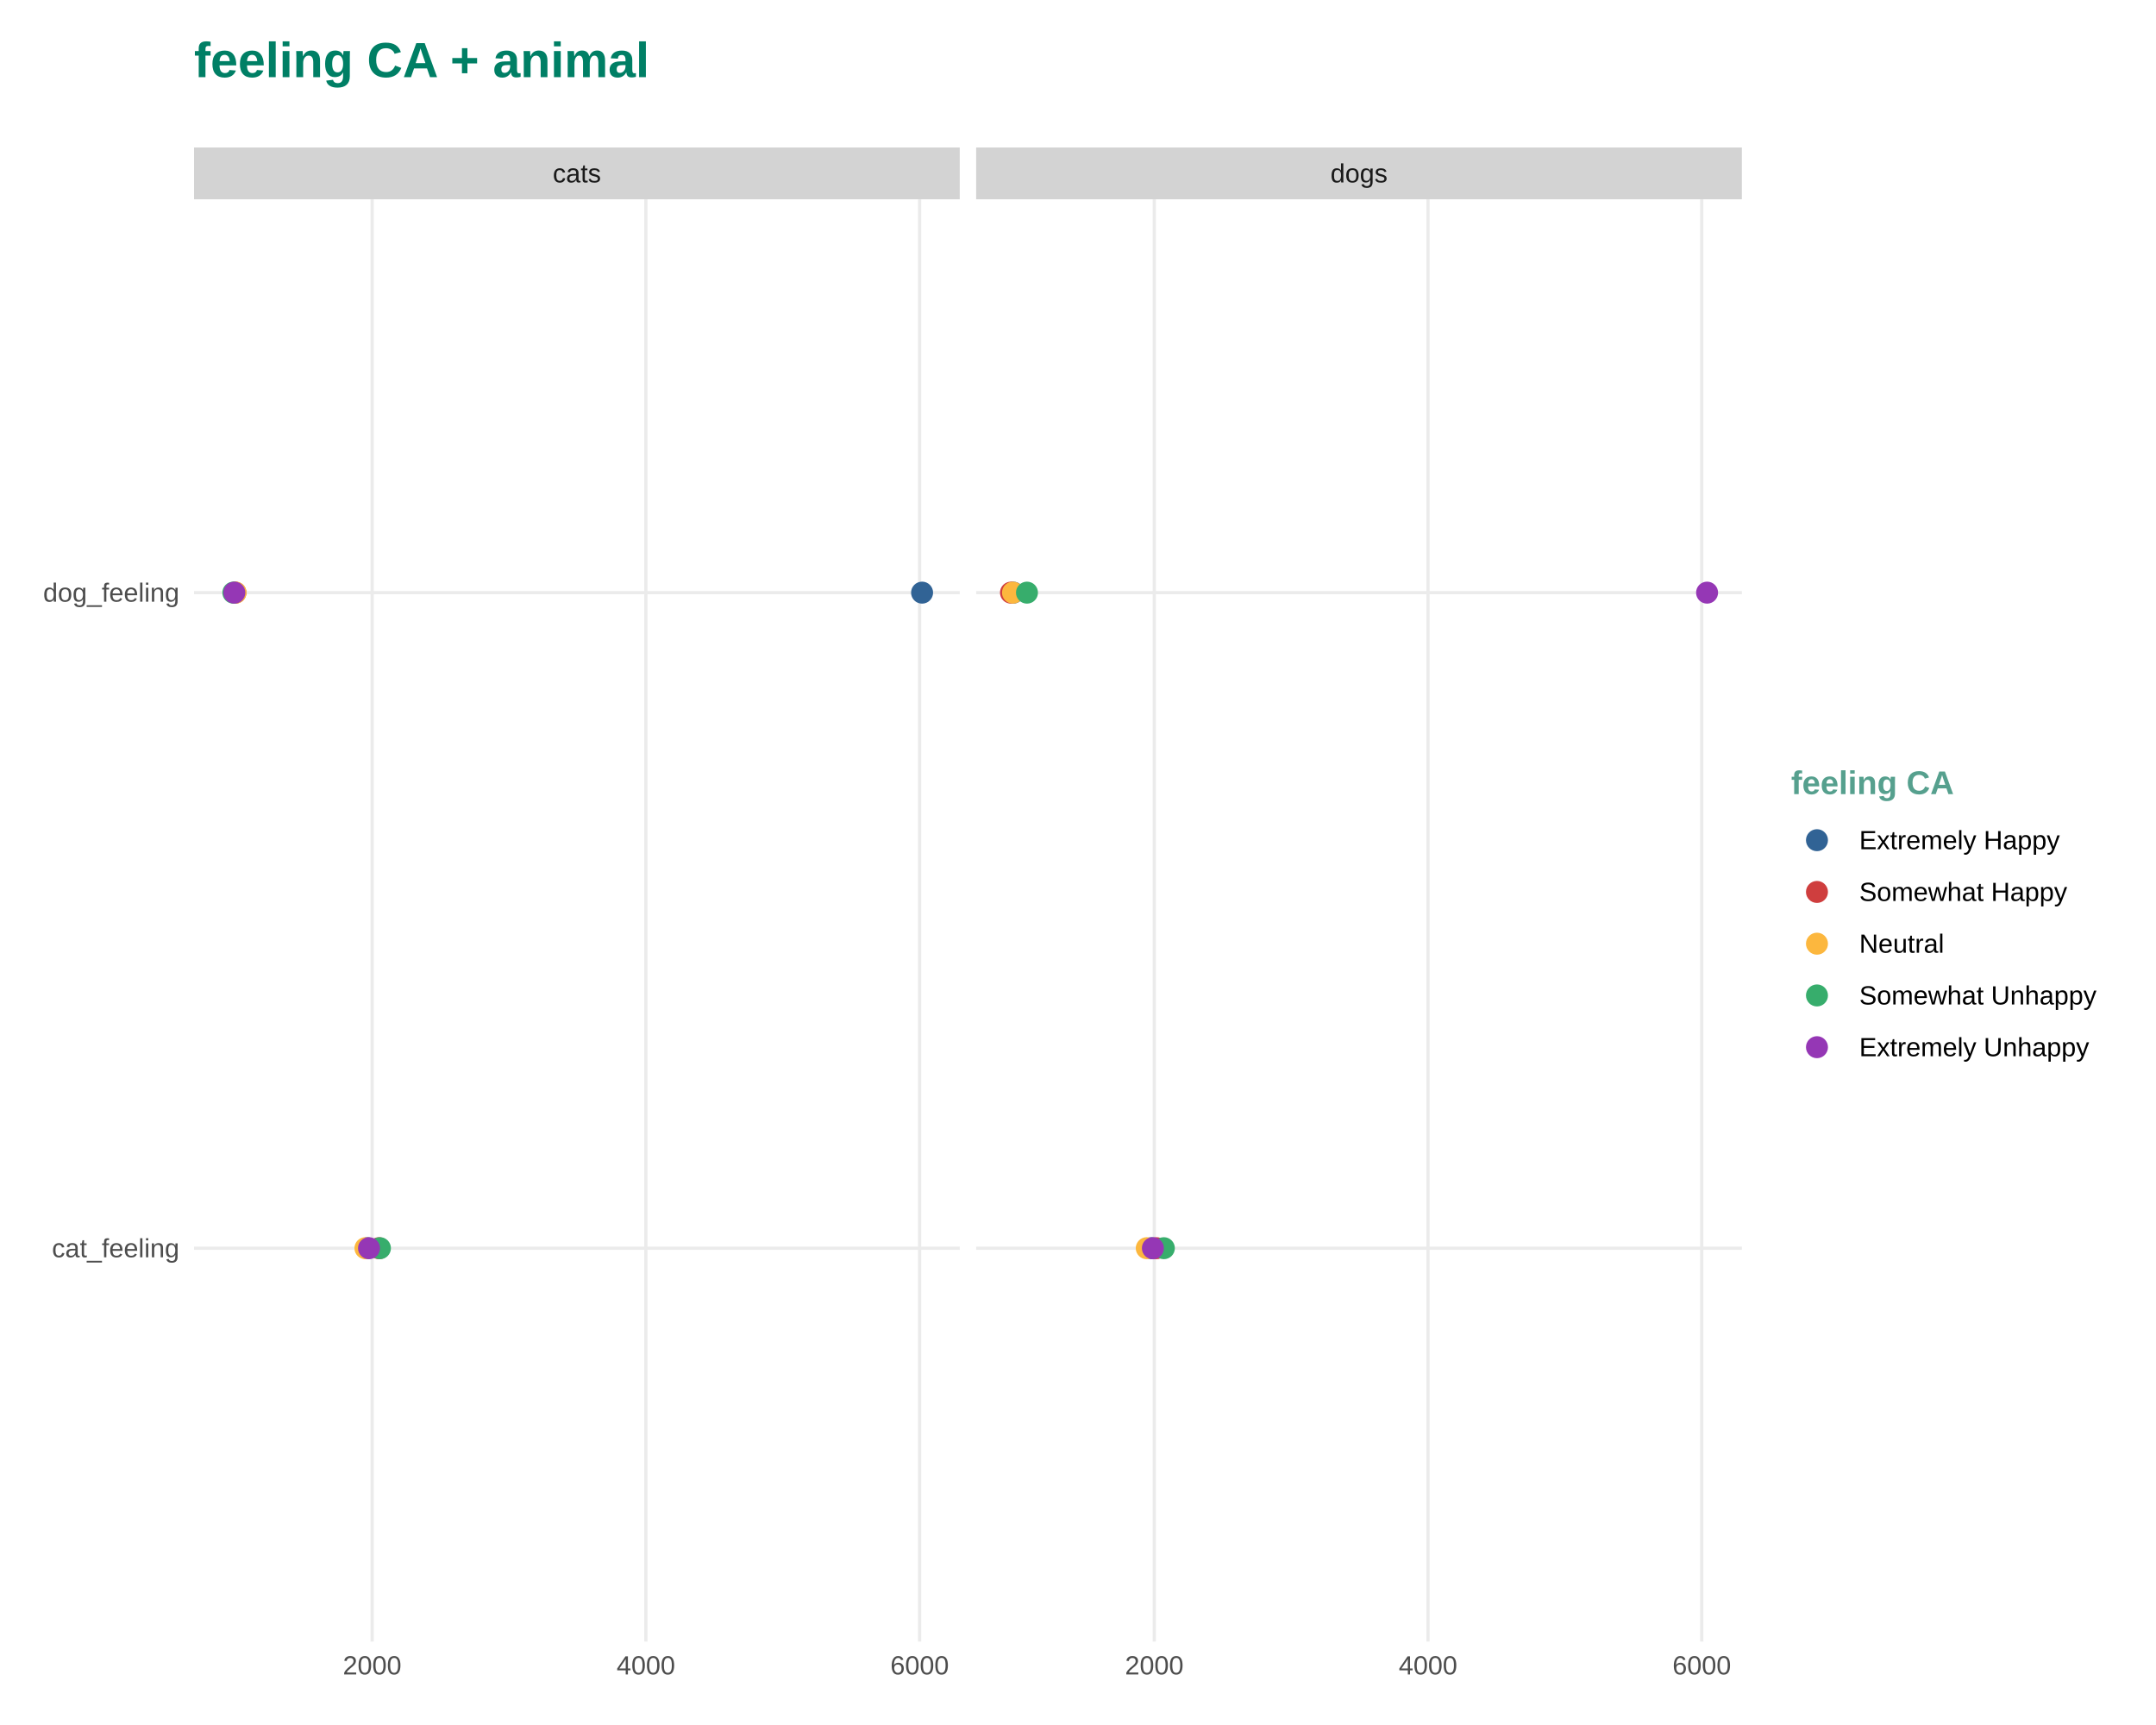
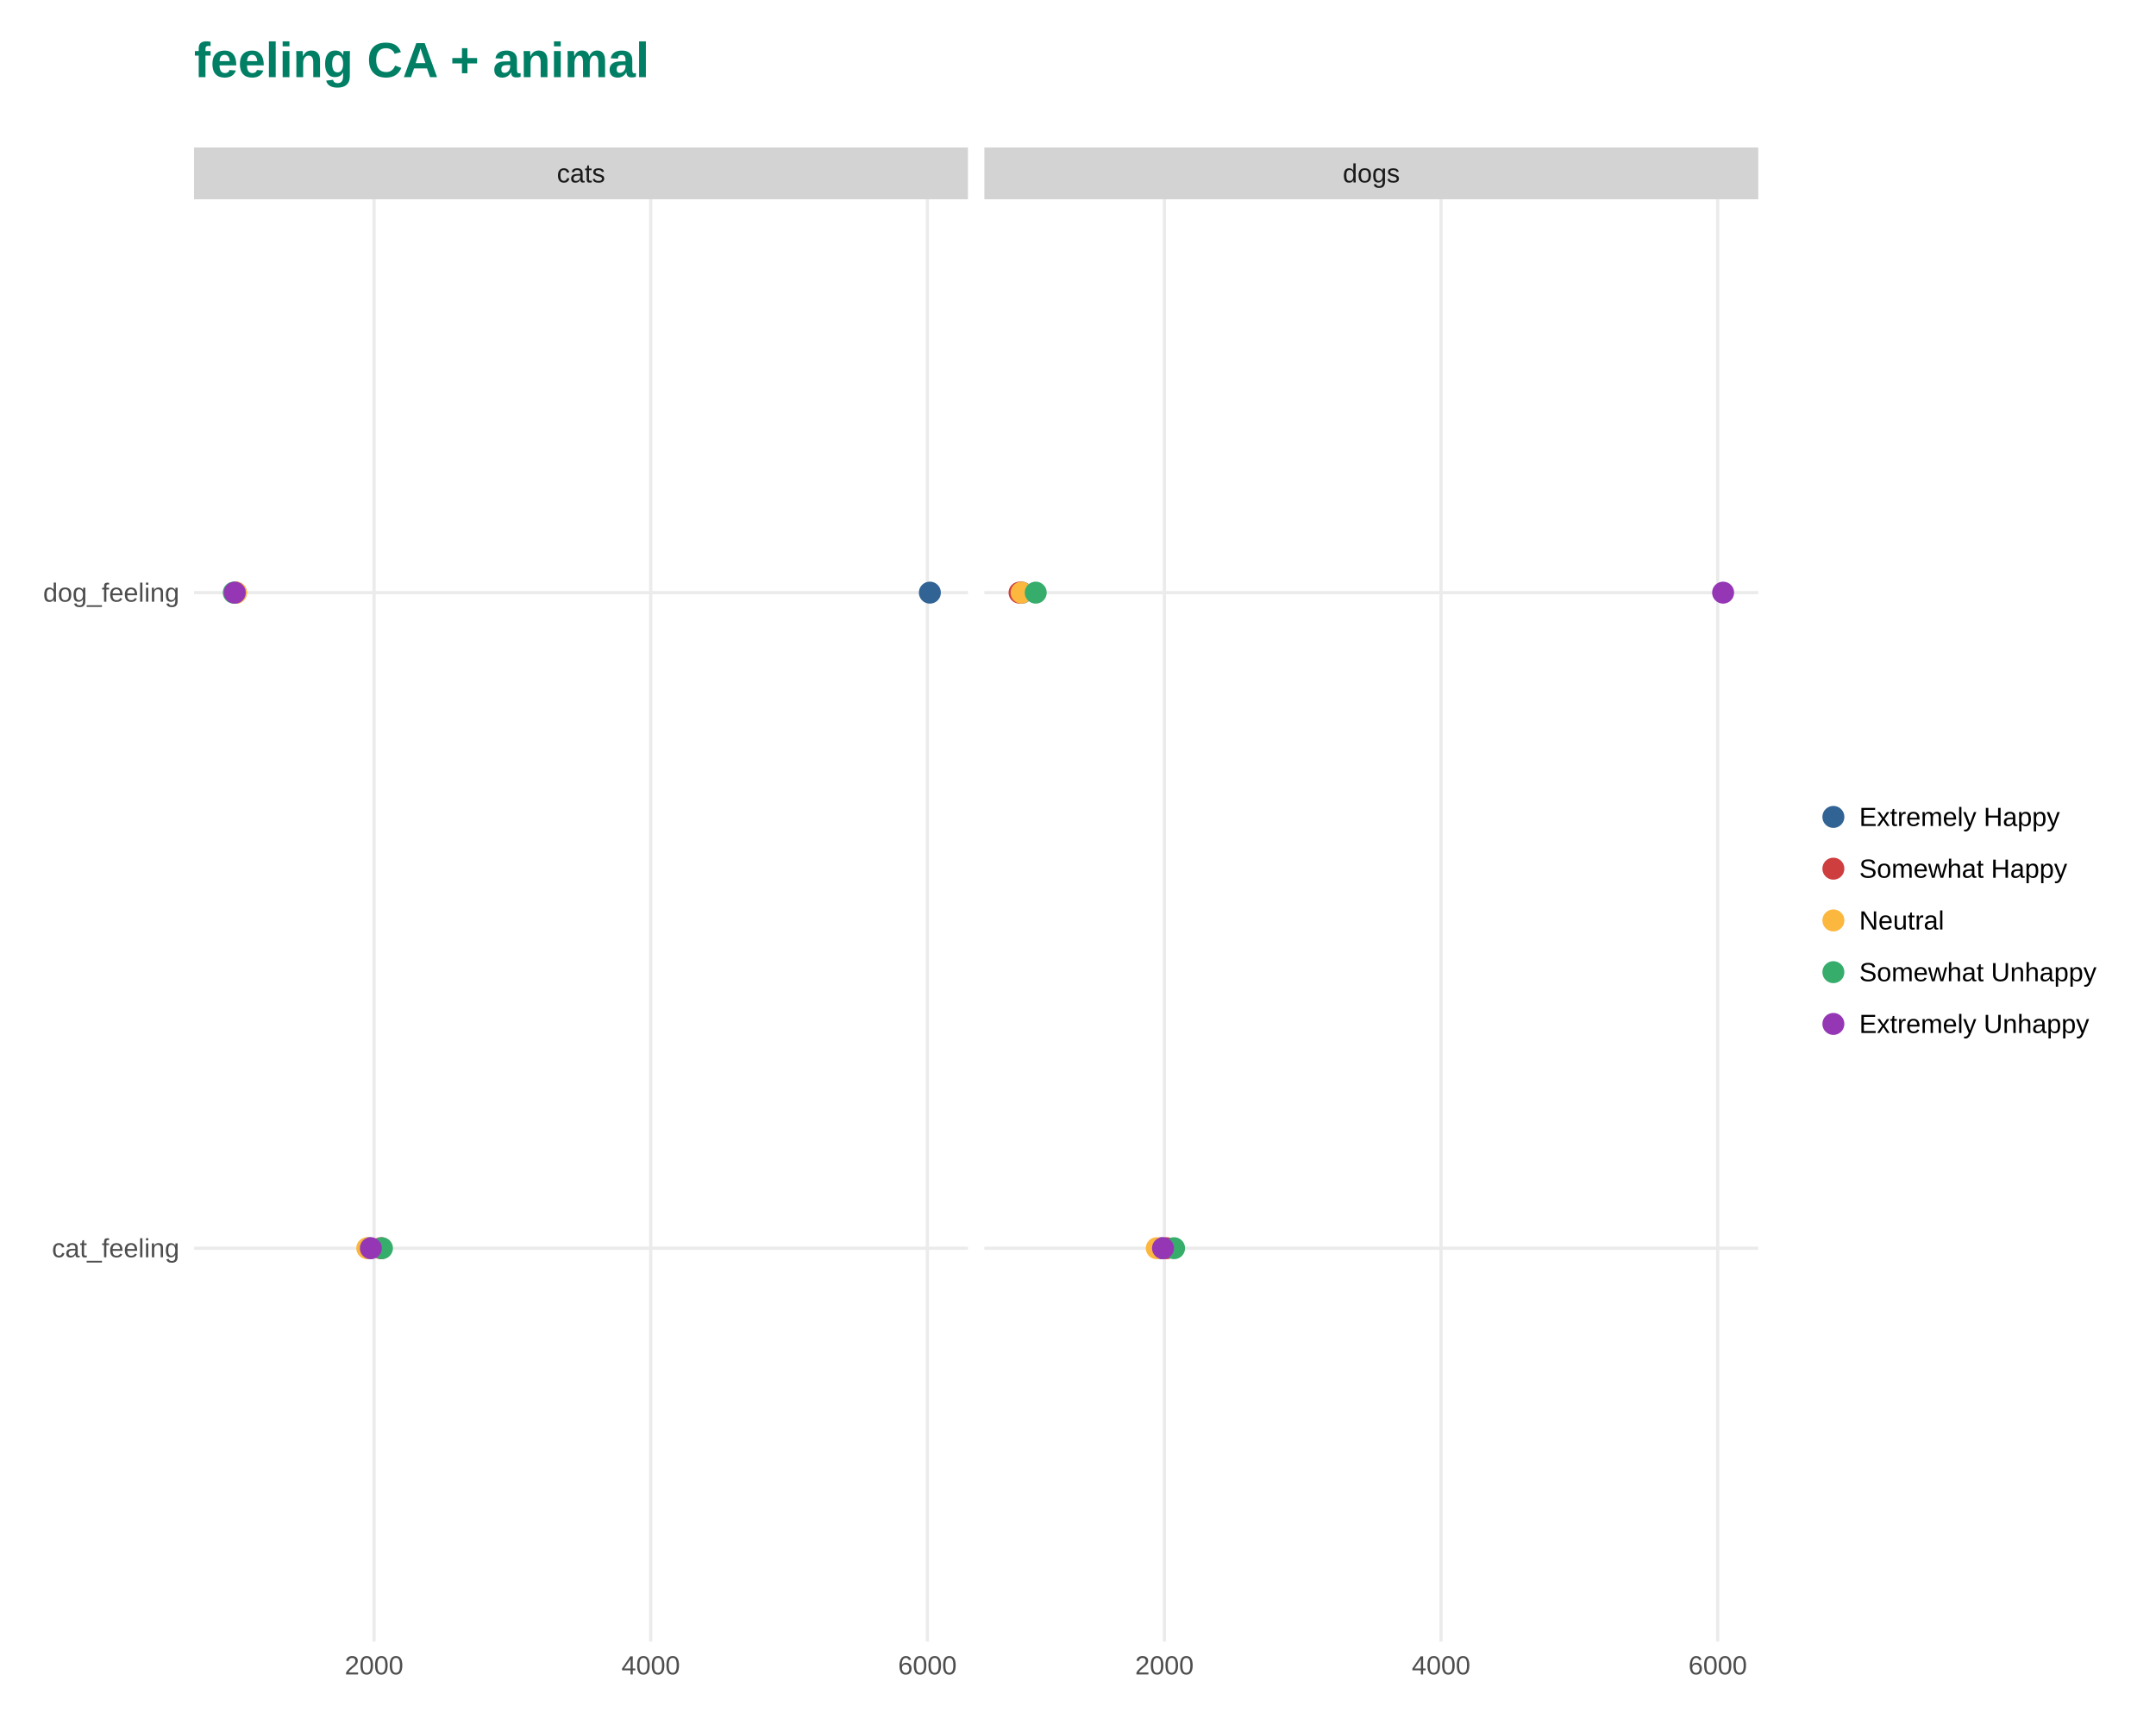
<svg xmlns="http://www.w3.org/2000/svg" viewBox="0 0 720.00 576.00">
  <defs>
    <style type="text/css">
    line, polyline, polygon, path, rect, circle {
      fill: none;
      stroke: #000000;
      stroke-linecap: round;
      stroke-linejoin: round;
      stroke-miterlimit: 10.00;
    }
  </style>
  </defs>
  <rect width="100%" height="100%" style="stroke: none; fill: #FFFFFF;" />
  <defs>
-     <clipPath id="cpNjQuODB8MzIwLjUxfDU0OC4xNHw2Ni41NQ==">
-       <rect x="64.80" y="66.55" width="255.71" height="481.59" />
+     <clipPath id="cpNjQuODB8MzIzLjI1fDU0OC4xNHw2Ni41NQ==">
+       <rect x="64.80" y="66.55" width="258.45" height="481.59" />
    </clipPath>
  </defs>
-   <polyline points="64.80,416.79 320.51,416.79 " style="stroke-width: 1.07; stroke: #EBEBEB; stroke-linecap: butt;" clip-path="url(#cpNjQuODB8MzIwLjUxfDU0OC4xNHw2Ni41NQ==)" />
-   <polyline points="64.80,197.89 320.51,197.89 " style="stroke-width: 1.07; stroke: #EBEBEB; stroke-linecap: butt;" clip-path="url(#cpNjQuODB8MzIwLjUxfDU0OC4xNHw2Ni41NQ==)" />
-   <polyline points="124.28,548.14 124.28,66.55 " style="stroke-width: 1.07; stroke: #EBEBEB; stroke-linecap: butt;" clip-path="url(#cpNjQuODB8MzIwLjUxfDU0OC4xNHw2Ni41NQ==)" />
-   <polyline points="215.69,548.14 215.69,66.55 " style="stroke-width: 1.07; stroke: #EBEBEB; stroke-linecap: butt;" clip-path="url(#cpNjQuODB8MzIwLjUxfDU0OC4xNHw2Ni41NQ==)" />
-   <polyline points="307.11,548.14 307.11,66.55 " style="stroke-width: 1.07; stroke: #EBEBEB; stroke-linecap: butt;" clip-path="url(#cpNjQuODB8MzIwLjUxfDU0OC4xNHw2Ni41NQ==)" />
-   <circle cx="122.68" cy="416.79" r="2.49pt" style="stroke-width: 0.71; stroke: #316395; fill: #316395;" clip-path="url(#cpNjQuODB8MzIwLjUxfDU0OC4xNHw2Ni41NQ==)" />
-   <circle cx="307.93" cy="197.89" r="2.49pt" style="stroke-width: 0.71; stroke: #316395; fill: #316395;" clip-path="url(#cpNjQuODB8MzIwLjUxfDU0OC4xNHw2Ni41NQ==)" />
-   <circle cx="126.56" cy="416.79" r="2.49pt" style="stroke-width: 0.71; stroke: #CF3E3E; fill: #CF3E3E;" clip-path="url(#cpNjQuODB8MzIwLjUxfDU0OC4xNHw2Ni41NQ==)" />
-   <circle cx="78.62" cy="197.89" r="2.49pt" style="stroke-width: 0.71; stroke: #CF3E3E; fill: #CF3E3E;" clip-path="url(#cpNjQuODB8MzIwLjUxfDU0OC4xNHw2Ni41NQ==)" />
-   <circle cx="122.04" cy="416.79" r="2.49pt" style="stroke-width: 0.71; stroke: #FCB73E; fill: #FCB73E;" clip-path="url(#cpNjQuODB8MzIwLjUxfDU0OC4xNHw2Ni41NQ==)" />
-   <circle cx="78.66" cy="197.89" r="2.49pt" style="stroke-width: 0.71; stroke: #FCB73E; fill: #FCB73E;" clip-path="url(#cpNjQuODB8MzIwLjUxfDU0OC4xNHw2Ni41NQ==)" />
-   <circle cx="126.88" cy="416.79" r="2.49pt" style="stroke-width: 0.71; stroke: #37AD6C; fill: #37AD6C;" clip-path="url(#cpNjQuODB8MzIwLjUxfDU0OC4xNHw2Ni41NQ==)" />
-   <circle cx="77.93" cy="197.89" r="2.49pt" style="stroke-width: 0.71; stroke: #37AD6C; fill: #37AD6C;" clip-path="url(#cpNjQuODB8MzIwLjUxfDU0OC4xNHw2Ni41NQ==)" />
-   <circle cx="123.23" cy="416.79" r="2.49pt" style="stroke-width: 0.71; stroke: #9537B5; fill: #9537B5;" clip-path="url(#cpNjQuODB8MzIwLjUxfDU0OC4xNHw2Ni41NQ==)" />
-   <circle cx="78.25" cy="197.89" r="2.49pt" style="stroke-width: 0.71; stroke: #9537B5; fill: #9537B5;" clip-path="url(#cpNjQuODB8MzIwLjUxfDU0OC4xNHw2Ni41NQ==)" />
+   <polyline points="64.80,416.79 323.25,416.79 " style="stroke-width: 1.07; stroke: #EBEBEB; stroke-linecap: butt;" clip-path="url(#cpNjQuODB8MzIzLjI1fDU0OC4xNHw2Ni41NQ==)" />
+   <polyline points="64.80,197.89 323.25,197.89 " style="stroke-width: 1.07; stroke: #EBEBEB; stroke-linecap: butt;" clip-path="url(#cpNjQuODB8MzIzLjI1fDU0OC4xNHw2Ni41NQ==)" />
+   <polyline points="124.92,548.14 124.92,66.55 " style="stroke-width: 1.07; stroke: #EBEBEB; stroke-linecap: butt;" clip-path="url(#cpNjQuODB8MzIzLjI1fDU0OC4xNHw2Ni41NQ==)" />
+   <polyline points="217.31,548.14 217.31,66.55 " style="stroke-width: 1.07; stroke: #EBEBEB; stroke-linecap: butt;" clip-path="url(#cpNjQuODB8MzIzLjI1fDU0OC4xNHw2Ni41NQ==)" />
+   <polyline points="309.70,548.14 309.70,66.55 " style="stroke-width: 1.07; stroke: #EBEBEB; stroke-linecap: butt;" clip-path="url(#cpNjQuODB8MzIzLjI1fDU0OC4xNHw2Ni41NQ==)" />
+   <circle cx="123.30" cy="416.79" r="2.49pt" style="stroke-width: 0.71; stroke: #316395; fill: #316395;" clip-path="url(#cpNjQuODB8MzIzLjI1fDU0OC4xNHw2Ni41NQ==)" />
+   <circle cx="310.53" cy="197.89" r="2.49pt" style="stroke-width: 0.71; stroke: #316395; fill: #316395;" clip-path="url(#cpNjQuODB8MzIzLjI1fDU0OC4xNHw2Ni41NQ==)" />
+   <circle cx="127.23" cy="416.79" r="2.49pt" style="stroke-width: 0.71; stroke: #CF3E3E; fill: #CF3E3E;" clip-path="url(#cpNjQuODB8MzIzLjI1fDU0OC4xNHw2Ni41NQ==)" />
+   <circle cx="78.77" cy="197.89" r="2.49pt" style="stroke-width: 0.71; stroke: #CF3E3E; fill: #CF3E3E;" clip-path="url(#cpNjQuODB8MzIzLjI1fDU0OC4xNHw2Ni41NQ==)" />
+   <circle cx="122.65" cy="416.79" r="2.49pt" style="stroke-width: 0.71; stroke: #FCB73E; fill: #FCB73E;" clip-path="url(#cpNjQuODB8MzIzLjI1fDU0OC4xNHw2Ni41NQ==)" />
+   <circle cx="78.81" cy="197.89" r="2.49pt" style="stroke-width: 0.71; stroke: #FCB73E; fill: #FCB73E;" clip-path="url(#cpNjQuODB8MzIzLjI1fDU0OC4xNHw2Ni41NQ==)" />
+   <circle cx="127.55" cy="416.79" r="2.49pt" style="stroke-width: 0.71; stroke: #37AD6C; fill: #37AD6C;" clip-path="url(#cpNjQuODB8MzIzLjI1fDU0OC4xNHw2Ni41NQ==)" />
+   <circle cx="78.07" cy="197.89" r="2.49pt" style="stroke-width: 0.71; stroke: #37AD6C; fill: #37AD6C;" clip-path="url(#cpNjQuODB8MzIzLjI1fDU0OC4xNHw2Ni41NQ==)" />
+   <circle cx="123.85" cy="416.79" r="2.49pt" style="stroke-width: 0.71; stroke: #9537B5; fill: #9537B5;" clip-path="url(#cpNjQuODB8MzIzLjI1fDU0OC4xNHw2Ni41NQ==)" />
+   <circle cx="78.40" cy="197.89" r="2.49pt" style="stroke-width: 0.71; stroke: #9537B5; fill: #9537B5;" clip-path="url(#cpNjQuODB8MzIzLjI1fDU0OC4xNHw2Ni41NQ==)" />
  <defs>
    <clipPath id="cpMC4wMHw3MjAuMDB8NTc2LjAwfDAuMDA=">
      <rect x="0.00" y="0.00" width="720.00" height="576.00" />
    </clipPath>
  </defs>
  <defs>
-     <clipPath id="cpMzI1Ljk5fDU4MS43MHw1NDguMTR8NjYuNTU=">
-       <rect x="325.99" y="66.55" width="255.71" height="481.59" />
+     <clipPath id="cpMzI4LjczfDU4Ny4xOHw1NDguMTR8NjYuNTU=">
+       <rect x="328.73" y="66.55" width="258.45" height="481.59" />
    </clipPath>
  </defs>
-   <polyline points="325.99,416.79 581.70,416.79 " style="stroke-width: 1.07; stroke: #EBEBEB; stroke-linecap: butt;" clip-path="url(#cpMzI1Ljk5fDU4MS43MHw1NDguMTR8NjYuNTU=)" />
-   <polyline points="325.99,197.89 581.70,197.89 " style="stroke-width: 1.07; stroke: #EBEBEB; stroke-linecap: butt;" clip-path="url(#cpMzI1Ljk5fDU4MS43MHw1NDguMTR8NjYuNTU=)" />
-   <polyline points="385.47,548.14 385.47,66.55 " style="stroke-width: 1.07; stroke: #EBEBEB; stroke-linecap: butt;" clip-path="url(#cpMzI1Ljk5fDU4MS43MHw1NDguMTR8NjYuNTU=)" />
-   <polyline points="476.88,548.14 476.88,66.55 " style="stroke-width: 1.07; stroke: #EBEBEB; stroke-linecap: butt;" clip-path="url(#cpMzI1Ljk5fDU4MS43MHw1NDguMTR8NjYuNTU=)" />
-   <polyline points="568.30,548.14 568.30,66.55 " style="stroke-width: 1.07; stroke: #EBEBEB; stroke-linecap: butt;" clip-path="url(#cpMzI1Ljk5fDU4MS43MHw1NDguMTR8NjYuNTU=)" />
-   <circle cx="384.51" cy="416.79" r="2.49pt" style="stroke-width: 0.71; stroke: #316395; fill: #316395;" clip-path="url(#cpMzI1Ljk5fDU4MS43MHw1NDguMTR8NjYuNTU=)" />
-   <circle cx="338.39" cy="197.89" r="2.49pt" style="stroke-width: 0.71; stroke: #316395; fill: #316395;" clip-path="url(#cpMzI1Ljk5fDU4MS43MHw1NDguMTR8NjYuNTU=)" />
-   <circle cx="386.20" cy="416.79" r="2.49pt" style="stroke-width: 0.71; stroke: #CF3E3E; fill: #CF3E3E;" clip-path="url(#cpMzI1Ljk5fDU4MS43MHw1NDguMTR8NjYuNTU=)" />
-   <circle cx="337.62" cy="197.89" r="2.49pt" style="stroke-width: 0.71; stroke: #CF3E3E; fill: #CF3E3E;" clip-path="url(#cpMzI1Ljk5fDU4MS43MHw1NDguMTR8NjYuNTU=)" />
-   <circle cx="382.96" cy="416.79" r="2.49pt" style="stroke-width: 0.71; stroke: #FCB73E; fill: #FCB73E;" clip-path="url(#cpMzI1Ljk5fDU4MS43MHw1NDguMTR8NjYuNTU=)" />
-   <circle cx="338.30" cy="197.89" r="2.49pt" style="stroke-width: 0.71; stroke: #FCB73E; fill: #FCB73E;" clip-path="url(#cpMzI1Ljk5fDU4MS43MHw1NDguMTR8NjYuNTU=)" />
-   <circle cx="388.67" cy="416.79" r="2.49pt" style="stroke-width: 0.71; stroke: #37AD6C; fill: #37AD6C;" clip-path="url(#cpMzI1Ljk5fDU4MS43MHw1NDguMTR8NjYuNTU=)" />
-   <circle cx="342.96" cy="197.89" r="2.49pt" style="stroke-width: 0.71; stroke: #37AD6C; fill: #37AD6C;" clip-path="url(#cpMzI1Ljk5fDU4MS43MHw1NDguMTR8NjYuNTU=)" />
-   <circle cx="385.01" cy="416.79" r="2.49pt" style="stroke-width: 0.71; stroke: #9537B5; fill: #9537B5;" clip-path="url(#cpMzI1Ljk5fDU4MS43MHw1NDguMTR8NjYuNTU=)" />
-   <circle cx="570.08" cy="197.89" r="2.49pt" style="stroke-width: 0.71; stroke: #9537B5; fill: #9537B5;" clip-path="url(#cpMzI1Ljk5fDU4MS43MHw1NDguMTR8NjYuNTU=)" />
+   <polyline points="328.73,416.79 587.18,416.79 " style="stroke-width: 1.07; stroke: #EBEBEB; stroke-linecap: butt;" clip-path="url(#cpMzI4LjczfDU4Ny4xOHw1NDguMTR8NjYuNTU=)" />
+   <polyline points="328.73,197.89 587.18,197.89 " style="stroke-width: 1.07; stroke: #EBEBEB; stroke-linecap: butt;" clip-path="url(#cpMzI4LjczfDU4Ny4xOHw1NDguMTR8NjYuNTU=)" />
+   <polyline points="388.85,548.14 388.85,66.55 " style="stroke-width: 1.07; stroke: #EBEBEB; stroke-linecap: butt;" clip-path="url(#cpMzI4LjczfDU4Ny4xOHw1NDguMTR8NjYuNTU=)" />
+   <polyline points="481.24,548.14 481.24,66.55 " style="stroke-width: 1.07; stroke: #EBEBEB; stroke-linecap: butt;" clip-path="url(#cpMzI4LjczfDU4Ny4xOHw1NDguMTR8NjYuNTU=)" />
+   <polyline points="573.63,548.14 573.63,66.55 " style="stroke-width: 1.07; stroke: #EBEBEB; stroke-linecap: butt;" clip-path="url(#cpMzI4LjczfDU4Ny4xOHw1NDguMTR8NjYuNTU=)" />
+   <circle cx="387.88" cy="416.79" r="2.49pt" style="stroke-width: 0.71; stroke: #316395; fill: #316395;" clip-path="url(#cpMzI4LjczfDU4Ny4xOHw1NDguMTR8NjYuNTU=)" />
+   <circle cx="341.26" cy="197.89" r="2.49pt" style="stroke-width: 0.71; stroke: #316395; fill: #316395;" clip-path="url(#cpMzI4LjczfDU4Ny4xOHw1NDguMTR8NjYuNTU=)" />
+   <circle cx="389.59" cy="416.79" r="2.49pt" style="stroke-width: 0.71; stroke: #CF3E3E; fill: #CF3E3E;" clip-path="url(#cpMzI4LjczfDU4Ny4xOHw1NDguMTR8NjYuNTU=)" />
+   <circle cx="340.48" cy="197.89" r="2.49pt" style="stroke-width: 0.71; stroke: #CF3E3E; fill: #CF3E3E;" clip-path="url(#cpMzI4LjczfDU4Ny4xOHw1NDguMTR8NjYuNTU=)" />
+   <circle cx="386.31" cy="416.79" r="2.49pt" style="stroke-width: 0.71; stroke: #FCB73E; fill: #FCB73E;" clip-path="url(#cpMzI4LjczfDU4Ny4xOHw1NDguMTR8NjYuNTU=)" />
+   <circle cx="341.17" cy="197.89" r="2.49pt" style="stroke-width: 0.71; stroke: #FCB73E; fill: #FCB73E;" clip-path="url(#cpMzI4LjczfDU4Ny4xOHw1NDguMTR8NjYuNTU=)" />
+   <circle cx="392.08" cy="416.79" r="2.49pt" style="stroke-width: 0.71; stroke: #37AD6C; fill: #37AD6C;" clip-path="url(#cpMzI4LjczfDU4Ny4xOHw1NDguMTR8NjYuNTU=)" />
+   <circle cx="345.88" cy="197.89" r="2.49pt" style="stroke-width: 0.71; stroke: #37AD6C; fill: #37AD6C;" clip-path="url(#cpMzI4LjczfDU4Ny4xOHw1NDguMTR8NjYuNTU=)" />
+   <circle cx="388.39" cy="416.79" r="2.49pt" style="stroke-width: 0.71; stroke: #9537B5; fill: #9537B5;" clip-path="url(#cpMzI4LjczfDU4Ny4xOHw1NDguMTR8NjYuNTU=)" />
+   <circle cx="575.44" cy="197.89" r="2.49pt" style="stroke-width: 0.71; stroke: #9537B5; fill: #9537B5;" clip-path="url(#cpMzI4LjczfDU4Ny4xOHw1NDguMTR8NjYuNTU=)" />
  <defs>
    <clipPath id="cpMC4wMHw3MjAuMDB8NTc2LjAwfDAuMDA=">
      <rect x="0.00" y="0.00" width="720.00" height="576.00" />
    </clipPath>
  </defs>
  <defs>
-     <clipPath id="cpNjQuODB8MzIwLjUxfDY2LjU1fDQ5LjI1">
-       <rect x="64.80" y="49.25" width="255.71" height="17.30" />
+     <clipPath id="cpNjQuODB8MzIzLjI1fDY2LjU1fDQ5LjI1">
+       <rect x="64.80" y="49.25" width="258.45" height="17.30" />
    </clipPath>
  </defs>
-   <rect x="64.80" y="49.25" width="255.71" height="17.30" style="stroke-width: 1.07; stroke: none; fill: #D3D3D3;" clip-path="url(#cpNjQuODB8MzIwLjUxfDY2LjU1fDQ5LjI1)" />
-   <g clip-path="url(#cpNjQuODB8MzIwLjUxfDY2LjU1fDQ5LjI1)">
-     <text x="184.59" y="60.92" style="font-size: 8.80px; fill: #1A1A1A; font-family: Liberation Sans;" textLength="16.14px" lengthAdjust="spacingAndGlyphs">cats</text>
+   <rect x="64.80" y="49.25" width="258.45" height="17.30" style="stroke-width: 1.07; stroke: none; fill: #D3D3D3;" clip-path="url(#cpNjQuODB8MzIzLjI1fDY2LjU1fDQ5LjI1)" />
+   <g clip-path="url(#cpNjQuODB8MzIzLjI1fDY2LjU1fDQ5LjI1)">
+     <text x="185.96" y="60.92" style="font-size: 8.80px; fill: #1A1A1A; font-family: Liberation Sans;" textLength="16.14px" lengthAdjust="spacingAndGlyphs">cats</text>
  </g>
  <defs>
    <clipPath id="cpMC4wMHw3MjAuMDB8NTc2LjAwfDAuMDA=">
      <rect x="0.00" y="0.00" width="720.00" height="576.00" />
    </clipPath>
  </defs>
  <defs>
-     <clipPath id="cpMzI1Ljk5fDU4MS43MHw2Ni41NXw0OS4yNQ==">
-       <rect x="325.99" y="49.25" width="255.71" height="17.30" />
+     <clipPath id="cpMzI4LjczfDU4Ny4xOHw2Ni41NXw0OS4yNQ==">
+       <rect x="328.73" y="49.25" width="258.45" height="17.30" />
    </clipPath>
  </defs>
-   <rect x="325.99" y="49.25" width="255.71" height="17.30" style="stroke-width: 1.07; stroke: none; fill: #D3D3D3;" clip-path="url(#cpMzI1Ljk5fDU4MS43MHw2Ni41NXw0OS4yNQ==)" />
-   <g clip-path="url(#cpMzI1Ljk5fDU4MS43MHw2Ni41NXw0OS4yNQ==)">
-     <text x="444.31" y="60.92" style="font-size: 8.80px; fill: #1A1A1A; font-family: Liberation Sans;" textLength="19.08px" lengthAdjust="spacingAndGlyphs">dogs</text>
+   <rect x="328.73" y="49.25" width="258.45" height="17.30" style="stroke-width: 1.07; stroke: none; fill: #D3D3D3;" clip-path="url(#cpMzI4LjczfDU4Ny4xOHw2Ni41NXw0OS4yNQ==)" />
+   <g clip-path="url(#cpMzI4LjczfDU4Ny4xOHw2Ni41NXw0OS4yNQ==)">
+     <text x="448.42" y="60.92" style="font-size: 8.80px; fill: #1A1A1A; font-family: Liberation Sans;" textLength="19.08px" lengthAdjust="spacingAndGlyphs">dogs</text>
  </g>
  <defs>
    <clipPath id="cpMC4wMHw3MjAuMDB8NTc2LjAwfDAuMDA=">
      <rect x="0.00" y="0.00" width="720.00" height="576.00" />
    </clipPath>
  </defs>
  <g clip-path="url(#cpMC4wMHw3MjAuMDB8NTc2LjAwfDAuMDA=)">
-     <text x="114.50" y="559.12" style="font-size: 8.80px; fill: #4D4D4D; font-family: Liberation Sans;" textLength="19.56px" lengthAdjust="spacingAndGlyphs">2000</text>
+     <text x="115.13" y="559.12" style="font-size: 8.80px; fill: #4D4D4D; font-family: Liberation Sans;" textLength="19.56px" lengthAdjust="spacingAndGlyphs">2000</text>
  </g>
  <g clip-path="url(#cpMC4wMHw3MjAuMDB8NTc2LjAwfDAuMDA=)">
-     <text x="205.91" y="559.12" style="font-size: 8.80px; fill: #4D4D4D; font-family: Liberation Sans;" textLength="19.56px" lengthAdjust="spacingAndGlyphs">4000</text>
+     <text x="207.53" y="559.12" style="font-size: 8.80px; fill: #4D4D4D; font-family: Liberation Sans;" textLength="19.56px" lengthAdjust="spacingAndGlyphs">4000</text>
  </g>
  <g clip-path="url(#cpMC4wMHw3MjAuMDB8NTc2LjAwfDAuMDA=)">
-     <text x="297.33" y="559.12" style="font-size: 8.80px; fill: #4D4D4D; font-family: Liberation Sans;" textLength="19.56px" lengthAdjust="spacingAndGlyphs">6000</text>
+     <text x="299.92" y="559.12" style="font-size: 8.80px; fill: #4D4D4D; font-family: Liberation Sans;" textLength="19.56px" lengthAdjust="spacingAndGlyphs">6000</text>
  </g>
  <g clip-path="url(#cpMC4wMHw3MjAuMDB8NTc2LjAwfDAuMDA=)">
-     <text x="375.69" y="559.12" style="font-size: 8.80px; fill: #4D4D4D; font-family: Liberation Sans;" textLength="19.56px" lengthAdjust="spacingAndGlyphs">2000</text>
+     <text x="379.07" y="559.12" style="font-size: 8.80px; fill: #4D4D4D; font-family: Liberation Sans;" textLength="19.56px" lengthAdjust="spacingAndGlyphs">2000</text>
  </g>
  <g clip-path="url(#cpMC4wMHw3MjAuMDB8NTc2LjAwfDAuMDA=)">
-     <text x="467.10" y="559.12" style="font-size: 8.80px; fill: #4D4D4D; font-family: Liberation Sans;" textLength="19.56px" lengthAdjust="spacingAndGlyphs">4000</text>
+     <text x="471.46" y="559.12" style="font-size: 8.80px; fill: #4D4D4D; font-family: Liberation Sans;" textLength="19.56px" lengthAdjust="spacingAndGlyphs">4000</text>
  </g>
  <g clip-path="url(#cpMC4wMHw3MjAuMDB8NTc2LjAwfDAuMDA=)">
-     <text x="558.52" y="559.12" style="font-size: 8.80px; fill: #4D4D4D; font-family: Liberation Sans;" textLength="19.56px" lengthAdjust="spacingAndGlyphs">6000</text>
+     <text x="563.85" y="559.12" style="font-size: 8.80px; fill: #4D4D4D; font-family: Liberation Sans;" textLength="19.56px" lengthAdjust="spacingAndGlyphs">6000</text>
  </g>
  <g clip-path="url(#cpMC4wMHw3MjAuMDB8NTc2LjAwfDAuMDA=)">
    <text x="17.34" y="419.82" style="font-size: 8.80px; fill: #4D4D4D; font-family: Liberation Sans;" textLength="42.53px" lengthAdjust="spacingAndGlyphs">cat_feeling</text>
  </g>
  <g clip-path="url(#cpMC4wMHw3MjAuMDB8NTc2LjAwfDAuMDA=)">
    <text x="14.40" y="200.91" style="font-size: 8.80px; fill: #4D4D4D; font-family: Liberation Sans;" textLength="45.47px" lengthAdjust="spacingAndGlyphs">dog_feeling</text>
  </g>
+   <circle cx="612.26" cy="272.78" r="2.49pt" style="stroke-width: 0.71; stroke: #316395; fill: #316395;" clip-path="url(#cpMC4wMHw3MjAuMDB8NTc2LjAwfDAuMDA=)" />
+   <circle cx="612.26" cy="290.06" r="2.49pt" style="stroke-width: 0.71; stroke: #CF3E3E; fill: #CF3E3E;" clip-path="url(#cpMC4wMHw3MjAuMDB8NTc2LjAwfDAuMDA=)" />
+   <circle cx="612.26" cy="307.34" r="2.49pt" style="stroke-width: 0.71; stroke: #FCB73E; fill: #FCB73E;" clip-path="url(#cpMC4wMHw3MjAuMDB8NTc2LjAwfDAuMDA=)" />
+   <circle cx="612.26" cy="324.62" r="2.49pt" style="stroke-width: 0.71; stroke: #37AD6C; fill: #37AD6C;" clip-path="url(#cpMC4wMHw3MjAuMDB8NTc2LjAwfDAuMDA=)" />
+   <circle cx="612.26" cy="341.90" r="2.49pt" style="stroke-width: 0.71; stroke: #9537B5; fill: #9537B5;" clip-path="url(#cpMC4wMHw3MjAuMDB8NTc2LjAwfDAuMDA=)" />
  <g clip-path="url(#cpMC4wMHw3MjAuMDB8NTc2LjAwfDAuMDA=)">
-     <text x="598.14" y="265.18" style="font-size: 11.00px; font-weight: bold; fill: #56A08E; font-family: Liberation Sans;" textLength="54.41px" lengthAdjust="spacingAndGlyphs">feeling CA</text>
-   </g>
-   <circle cx="606.78" cy="280.55" r="2.49pt" style="stroke-width: 0.71; stroke: #316395; fill: #316395;" clip-path="url(#cpMC4wMHw3MjAuMDB8NTc2LjAwfDAuMDA=)" />
-   <circle cx="606.78" cy="297.83" r="2.49pt" style="stroke-width: 0.71; stroke: #CF3E3E; fill: #CF3E3E;" clip-path="url(#cpMC4wMHw3MjAuMDB8NTc2LjAwfDAuMDA=)" />
-   <circle cx="606.78" cy="315.11" r="2.49pt" style="stroke-width: 0.71; stroke: #FCB73E; fill: #FCB73E;" clip-path="url(#cpMC4wMHw3MjAuMDB8NTc2LjAwfDAuMDA=)" />
-   <circle cx="606.78" cy="332.39" r="2.49pt" style="stroke-width: 0.71; stroke: #37AD6C; fill: #37AD6C;" clip-path="url(#cpMC4wMHw3MjAuMDB8NTc2LjAwfDAuMDA=)" />
-   <circle cx="606.78" cy="349.67" r="2.49pt" style="stroke-width: 0.71; stroke: #9537B5; fill: #9537B5;" clip-path="url(#cpMC4wMHw3MjAuMDB8NTc2LjAwfDAuMDA=)" />
-   <g clip-path="url(#cpMC4wMHw3MjAuMDB8NTc2LjAwfDAuMDA=)">
-     <text x="620.90" y="283.57" style="font-size: 8.80px; font-family: Liberation Sans;" textLength="66.98px" lengthAdjust="spacingAndGlyphs">Extremely Happy</text>
+     <text x="620.90" y="275.81" style="font-size: 8.80px; font-family: Liberation Sans;" textLength="66.98px" lengthAdjust="spacingAndGlyphs">Extremely Happy</text>
  </g>
  <g clip-path="url(#cpMC4wMHw3MjAuMDB8NTc2LjAwfDAuMDA=)">
-     <text x="620.90" y="300.85" style="font-size: 8.80px; font-family: Liberation Sans;" textLength="69.44px" lengthAdjust="spacingAndGlyphs">Somewhat Happy</text>
+     <text x="620.90" y="293.09" style="font-size: 8.80px; font-family: Liberation Sans;" textLength="69.44px" lengthAdjust="spacingAndGlyphs">Somewhat Happy</text>
  </g>
  <g clip-path="url(#cpMC4wMHw3MjAuMDB8NTc2LjAwfDAuMDA=)">
-     <text x="620.90" y="318.13" style="font-size: 8.80px; font-family: Liberation Sans;" textLength="28.34px" lengthAdjust="spacingAndGlyphs">Neutral</text>
+     <text x="620.90" y="310.37" style="font-size: 8.80px; font-family: Liberation Sans;" textLength="28.34px" lengthAdjust="spacingAndGlyphs">Neutral</text>
  </g>
  <g clip-path="url(#cpMC4wMHw3MjAuMDB8NTc2LjAwfDAuMDA=)">
-     <text x="620.90" y="335.41" style="font-size: 8.80px; font-family: Liberation Sans;" textLength="79.22px" lengthAdjust="spacingAndGlyphs">Somewhat Unhappy</text>
+     <text x="620.90" y="327.65" style="font-size: 8.80px; font-family: Liberation Sans;" textLength="79.22px" lengthAdjust="spacingAndGlyphs">Somewhat Unhappy</text>
  </g>
  <g clip-path="url(#cpMC4wMHw3MjAuMDB8NTc2LjAwfDAuMDA=)">
-     <text x="620.90" y="352.69" style="font-size: 8.80px; font-family: Liberation Sans;" textLength="76.77px" lengthAdjust="spacingAndGlyphs">Extremely Unhappy</text>
+     <text x="620.90" y="344.93" style="font-size: 8.80px; font-family: Liberation Sans;" textLength="76.77px" lengthAdjust="spacingAndGlyphs">Extremely Unhappy</text>
  </g>
  <g clip-path="url(#cpMC4wMHw3MjAuMDB8NTc2LjAwfDAuMDA=)">
    <text x="64.80" y="25.76" style="font-size: 16.50px; font-weight: bold; fill: #007F65; font-family: Liberation Sans;" textLength="152.02px" lengthAdjust="spacingAndGlyphs">feeling CA + animal</text>
  </g>
</svg>
